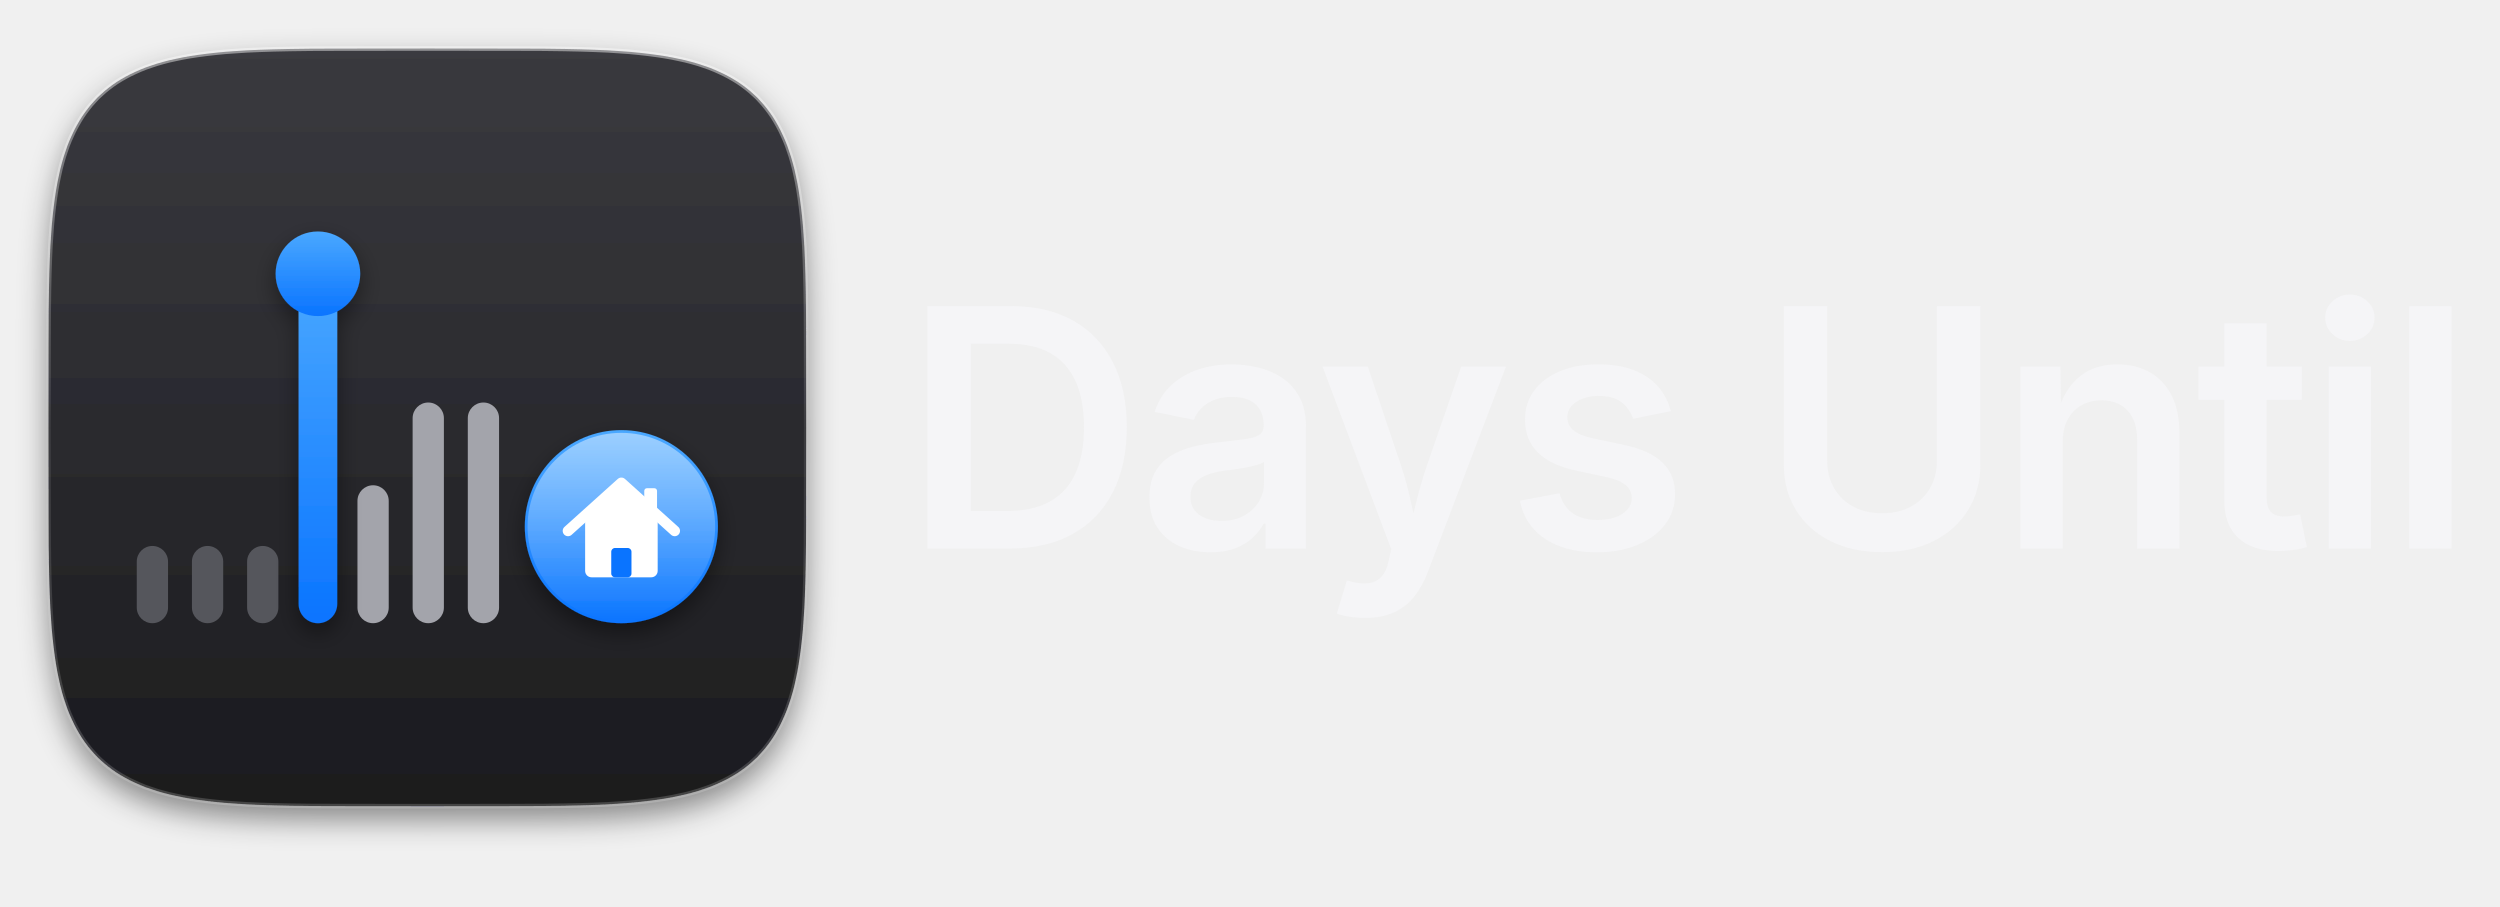
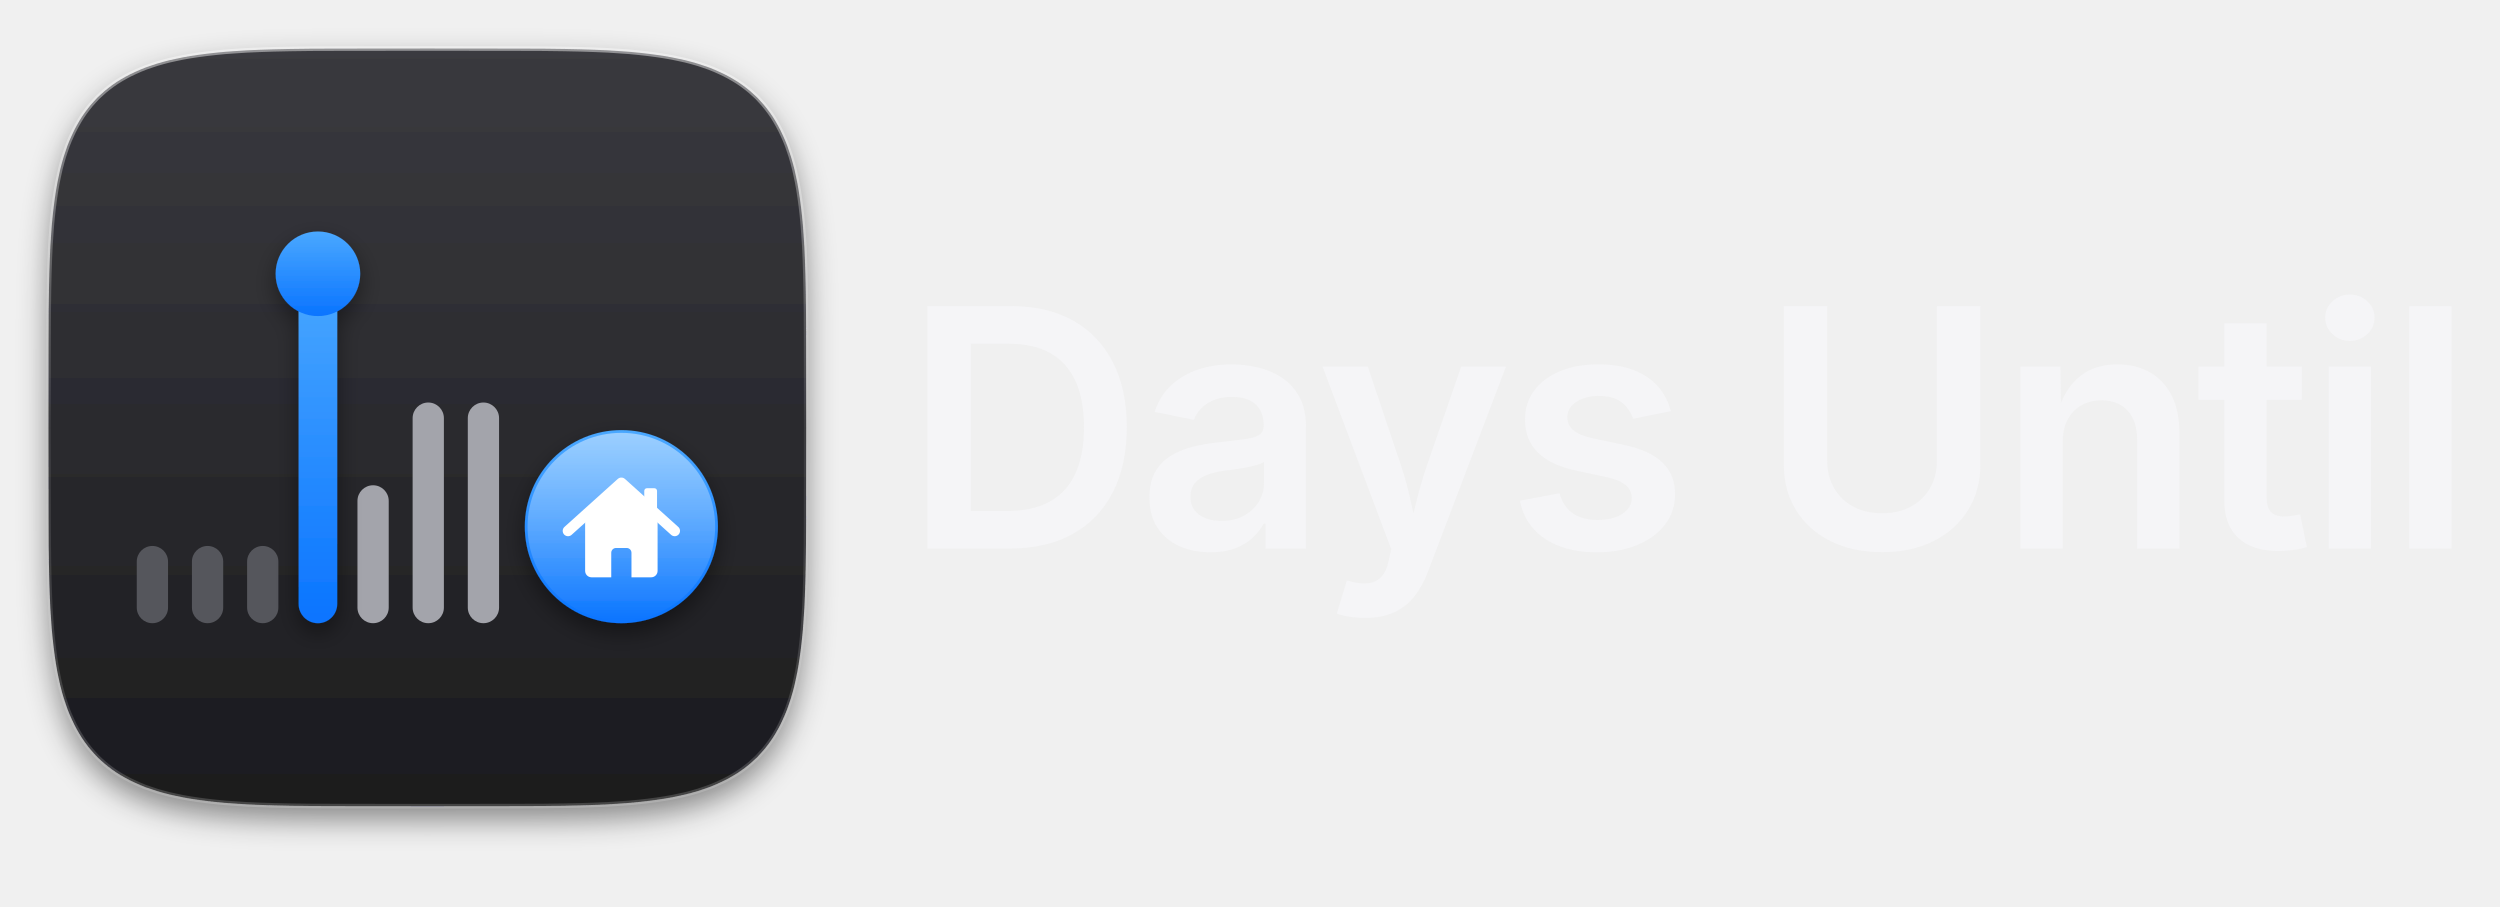
<svg xmlns="http://www.w3.org/2000/svg" viewBox="47.264 47.264 2718.78 985.472" width="2718.78" height="985.472" role="img">
  <defs>
    <linearGradient id="ibg" x1="0" y1="0" x2="0" y2="1">
      <stop offset="0.00" stop-color="#3A3A3F" stop-opacity="1.00" />
      <stop offset="1.00" stop-color="#1B1B1E" stop-opacity="1.00" />
    </linearGradient>
    <linearGradient id="irim" x1="0" y1="0" x2="0" y2="1">
      <stop offset="0.00" stop-color="#FFFFFF" stop-opacity="0.45" />
      <stop offset="0.50" stop-color="#FFFFFF" stop-opacity="0.08" />
      <stop offset="1.00" stop-color="#FFFFFF" stop-opacity="0.18" />
    </linearGradient>
    <linearGradient id="iac" x1="0" y1="0" x2="0" y2="1">
      <stop offset="0.00" stop-color="#4AA8FF" stop-opacity="1.00" />
      <stop offset="1.00" stop-color="#0A74FF" stop-opacity="1.00" />
    </linearGradient>
    <linearGradient id="ihl" x1="0" y1="0" x2="0" y2="1">
      <stop offset="0.00" stop-color="#FFFFFF" stop-opacity="0.45" />
      <stop offset="1.00" stop-color="#FFFFFF" stop-opacity="0.00" />
    </linearGradient>
    <clipPath id="iclip">
      <path d="M924.0 512.0 L923.9 608.0 L923.8 638.6 L923.5 660.9 L923.1 679.0 L922.6 694.5 L922.0 708.2 L921.2 720.5 L920.4 731.8 L919.4 742.2 L918.3 751.9 L917.1 761.0 L915.8 769.6 L914.4 777.6 L912.8 785.3 L911.2 792.6 L909.4 799.5 L907.5 806.1 L905.4 812.4 L903.3 818.5 L901.0 824.2 L898.5 829.8 L896.0 835.1 L893.3 840.2 L890.5 845.1 L887.6 849.8 L884.5 854.3 L881.2 858.7 L877.9 862.8 L874.3 866.8 L870.7 870.7 L866.8 874.3 L862.8 877.9 L858.7 881.2 L854.3 884.5 L849.8 887.6 L845.1 890.5 L840.2 893.3 L835.1 896.0 L829.8 898.5 L824.2 901.0 L818.5 903.3 L812.4 905.4 L806.1 907.5 L799.5 909.4 L792.6 911.2 L785.3 912.8 L777.6 914.4 L769.6 915.8 L761.0 917.1 L751.9 918.3 L742.2 919.4 L731.8 920.4 L720.5 921.2 L708.2 922.0 L694.5 922.6 L679.0 923.1 L660.9 923.5 L638.6 923.8 L608.0 923.9 L512.0 924.0 L416.0 923.9 L385.4 923.8 L363.1 923.5 L345.0 923.1 L329.5 922.6 L315.8 922.0 L303.5 921.2 L292.2 920.4 L281.8 919.4 L272.1 918.3 L263.0 917.1 L254.4 915.8 L246.4 914.4 L238.7 912.8 L231.4 911.2 L224.5 909.4 L217.9 907.5 L211.6 905.4 L205.5 903.3 L199.8 901.0 L194.2 898.5 L188.9 896.0 L183.8 893.3 L178.9 890.5 L174.2 887.6 L169.7 884.5 L165.3 881.2 L161.2 877.9 L157.2 874.3 L153.3 870.7 L149.7 866.8 L146.1 862.8 L142.8 858.7 L139.5 854.3 L136.4 849.8 L133.5 845.1 L130.7 840.2 L128.0 835.1 L125.5 829.8 L123.0 824.2 L120.7 818.5 L118.6 812.4 L116.5 806.1 L114.6 799.5 L112.8 792.6 L111.2 785.3 L109.6 777.6 L108.2 769.6 L106.9 761.0 L105.7 751.9 L104.6 742.2 L103.6 731.8 L102.8 720.5 L102.0 708.2 L101.4 694.5 L100.9 679.0 L100.5 660.9 L100.2 638.6 L100.1 608.0 L100.0 512.0 L100.1 416.0 L100.2 385.4 L100.5 363.1 L100.9 345.0 L101.4 329.5 L102.0 315.8 L102.8 303.5 L103.6 292.2 L104.6 281.8 L105.7 272.1 L106.9 263.0 L108.2 254.4 L109.6 246.4 L111.2 238.7 L112.8 231.4 L114.6 224.5 L116.5 217.9 L118.6 211.6 L120.7 205.5 L123.0 199.8 L125.5 194.2 L128.0 188.9 L130.7 183.8 L133.5 178.9 L136.4 174.2 L139.5 169.7 L142.8 165.3 L146.1 161.2 L149.7 157.2 L153.3 153.3 L157.2 149.7 L161.2 146.1 L165.3 142.8 L169.7 139.5 L174.2 136.4 L178.9 133.5 L183.8 130.7 L188.9 128.0 L194.2 125.5 L199.8 123.0 L205.5 120.7 L211.6 118.6 L217.9 116.5 L224.5 114.6 L231.4 112.8 L238.7 111.2 L246.4 109.6 L254.4 108.2 L263.0 106.9 L272.1 105.7 L281.8 104.6 L292.2 103.6 L303.5 102.8 L315.8 102.0 L329.5 101.4 L345.0 100.9 L363.1 100.5 L385.4 100.2 L416.0 100.1 L512.0 100.0 L608.0 100.1 L638.6 100.2 L660.9 100.5 L679.0 100.9 L694.5 101.4 L708.2 102.0 L720.5 102.8 L731.8 103.6 L742.2 104.6 L751.9 105.7 L761.0 106.9 L769.6 108.2 L777.6 109.6 L785.3 111.2 L792.6 112.8 L799.5 114.6 L806.1 116.5 L812.4 118.6 L818.5 120.7 L824.2 123.0 L829.8 125.5 L835.1 128.0 L840.2 130.7 L845.1 133.5 L849.8 136.4 L854.3 139.5 L858.7 142.8 L862.8 146.1 L866.8 149.7 L870.7 153.3 L874.3 157.2 L877.9 161.2 L881.2 165.3 L884.5 169.7 L887.6 174.2 L890.5 178.9 L893.3 183.8 L896.0 188.9 L898.5 194.2 L901.0 199.8 L903.3 205.5 L905.4 211.6 L907.5 217.9 L909.4 224.5 L911.2 231.4 L912.8 238.7 L914.4 246.4 L915.8 254.4 L917.1 263.0 L918.3 272.1 L919.4 281.8 L920.4 292.2 L921.2 303.5 L922.0 315.8 L922.6 329.5 L923.1 345.0 L923.5 363.1 L923.8 385.4 L923.9 416.0Z" />
    </clipPath>
    <filter id="ish" x="-20%" y="-20%" width="140%" height="150%">
      <feDropShadow dx="0" dy="14" stdDeviation="16" flood-color="#000" flood-opacity="0.45" />
    </filter>
    <filter id="igs" x="-30%" y="-30%" width="160%" height="170%">
      <feDropShadow dx="0" dy="10" stdDeviation="12" flood-color="#000" flood-opacity="0.42" />
    </filter>
  </defs>
  <g transform="translate(0.00 0.00) scale(1)">
    <path d="M924.0 512.0 L923.9 608.0 L923.8 638.6 L923.5 660.9 L923.1 679.0 L922.6 694.5 L922.0 708.2 L921.2 720.5 L920.4 731.8 L919.4 742.2 L918.3 751.9 L917.1 761.0 L915.8 769.6 L914.4 777.6 L912.8 785.3 L911.2 792.6 L909.4 799.5 L907.5 806.1 L905.4 812.4 L903.3 818.5 L901.0 824.2 L898.5 829.8 L896.0 835.1 L893.3 840.2 L890.5 845.1 L887.6 849.8 L884.5 854.3 L881.2 858.7 L877.9 862.8 L874.3 866.8 L870.7 870.7 L866.8 874.3 L862.8 877.9 L858.7 881.2 L854.3 884.5 L849.8 887.6 L845.1 890.5 L840.2 893.3 L835.1 896.0 L829.8 898.5 L824.2 901.0 L818.5 903.3 L812.4 905.4 L806.1 907.5 L799.5 909.4 L792.6 911.2 L785.3 912.8 L777.6 914.4 L769.6 915.8 L761.0 917.1 L751.9 918.3 L742.2 919.4 L731.8 920.4 L720.5 921.2 L708.2 922.0 L694.5 922.6 L679.0 923.1 L660.9 923.5 L638.6 923.8 L608.0 923.9 L512.0 924.0 L416.0 923.9 L385.4 923.8 L363.1 923.5 L345.0 923.1 L329.5 922.6 L315.8 922.0 L303.5 921.2 L292.2 920.4 L281.8 919.4 L272.1 918.3 L263.0 917.1 L254.4 915.8 L246.4 914.4 L238.7 912.8 L231.4 911.2 L224.5 909.4 L217.9 907.5 L211.6 905.4 L205.5 903.3 L199.8 901.0 L194.2 898.5 L188.9 896.0 L183.8 893.3 L178.9 890.5 L174.2 887.6 L169.7 884.5 L165.3 881.2 L161.2 877.9 L157.2 874.3 L153.3 870.7 L149.7 866.8 L146.1 862.8 L142.8 858.7 L139.5 854.3 L136.4 849.8 L133.5 845.1 L130.7 840.2 L128.0 835.1 L125.5 829.8 L123.0 824.2 L120.7 818.5 L118.6 812.4 L116.5 806.1 L114.6 799.5 L112.8 792.6 L111.2 785.3 L109.6 777.6 L108.2 769.6 L106.9 761.0 L105.7 751.9 L104.6 742.2 L103.6 731.8 L102.8 720.5 L102.0 708.2 L101.4 694.5 L100.9 679.0 L100.5 660.9 L100.2 638.6 L100.1 608.0 L100.0 512.0 L100.1 416.0 L100.2 385.4 L100.5 363.1 L100.9 345.0 L101.4 329.5 L102.0 315.8 L102.8 303.5 L103.6 292.2 L104.6 281.8 L105.7 272.1 L106.9 263.0 L108.2 254.4 L109.6 246.4 L111.2 238.7 L112.8 231.4 L114.6 224.5 L116.5 217.9 L118.6 211.6 L120.7 205.5 L123.0 199.8 L125.5 194.2 L128.0 188.9 L130.7 183.8 L133.5 178.9 L136.4 174.2 L139.5 169.7 L142.8 165.3 L146.1 161.2 L149.7 157.2 L153.3 153.3 L157.2 149.7 L161.2 146.1 L165.3 142.8 L169.7 139.5 L174.2 136.4 L178.9 133.5 L183.8 130.7 L188.9 128.0 L194.2 125.5 L199.8 123.0 L205.5 120.7 L211.6 118.6 L217.9 116.5 L224.5 114.6 L231.4 112.8 L238.7 111.2 L246.4 109.6 L254.4 108.2 L263.0 106.9 L272.1 105.7 L281.8 104.6 L292.2 103.6 L303.5 102.8 L315.8 102.0 L329.5 101.4 L345.0 100.9 L363.1 100.5 L385.4 100.2 L416.0 100.1 L512.0 100.0 L608.0 100.1 L638.6 100.2 L660.9 100.5 L679.0 100.9 L694.5 101.4 L708.2 102.0 L720.5 102.8 L731.8 103.6 L742.2 104.6 L751.9 105.7 L761.0 106.9 L769.6 108.2 L777.6 109.6 L785.3 111.2 L792.6 112.8 L799.5 114.6 L806.1 116.5 L812.4 118.6 L818.5 120.7 L824.2 123.0 L829.8 125.5 L835.1 128.0 L840.2 130.7 L845.1 133.5 L849.8 136.4 L854.3 139.5 L858.7 142.8 L862.8 146.1 L866.8 149.7 L870.7 153.3 L874.3 157.2 L877.9 161.2 L881.2 165.3 L884.5 169.7 L887.6 174.2 L890.5 178.9 L893.3 183.8 L896.0 188.9 L898.5 194.2 L901.0 199.8 L903.3 205.5 L905.4 211.6 L907.5 217.9 L909.4 224.5 L911.2 231.4 L912.8 238.7 L914.4 246.4 L915.8 254.4 L917.1 263.0 L918.3 272.1 L919.4 281.8 L920.4 292.2 L921.2 303.5 L922.0 315.8 L922.6 329.5 L923.1 345.0 L923.5 363.1 L923.8 385.4 L923.9 416.0Z" fill="url(#ibg)" filter="url(#ish)" />
    <g clip-path="url(#iclip)">
      <rect x="196.0" y="641.0" width="34" height="84" rx="17.0" fill="#55565C" />
      <rect x="256.0" y="641.0" width="34" height="84" rx="17.0" fill="#55565C" />
      <rect x="316.0" y="641.0" width="34" height="84" rx="17.0" fill="#55565C" />
      <rect x="436.0" y="575.0" width="34" height="150" rx="17.0" fill="#A3A4AB" />
      <rect x="496.0" y="485.0" width="34" height="240" rx="17.0" fill="#A3A4AB" />
      <rect x="556.0" y="485.0" width="34" height="240" rx="17.0" fill="#A3A4AB" />
      <g filter="url(#igs)">
        <rect x="372.0" y="345.0" width="42" height="380" rx="21.0" fill="url(#iac)" />
        <circle cx="393.0" cy="345.0" r="46" fill="url(#iac)" />
        <circle cx="723.0" cy="620.0" r="105" fill="url(#iac)" />
      </g>
      <circle cx="723.0" cy="620.0" r="102" fill="url(#ihl)" />
      <rect x="747.9" y="578.2" width="13.9" height="29.0" rx="2.9" fill="#FFFFFF" />
      <path d="M665.0 624.6 L723.0 572.4 L781.0 624.6" fill="none" stroke="#FFFFFF" stroke-width="11.6" stroke-linecap="round" stroke-linejoin="round" />
      <path d="M683.6 608.4 L723.0 575.9 L762.4 608.4 Z" fill="#FFFFFF" />
-       <rect x="683.6" y="607.2" width="78.9" height="67.9" rx="7.0" fill="#FFFFFF" />
-       <rect x="712.0" y="643.2" width="22.0" height="31.9" rx="4.1" fill="#0A74FF" />
+       <path d="M683.6 614.2 A7.0 7.0 0 0 1 690.5 607.2 H755.5 A7.0 7.0 0 0 1 762.4 614.2 V668.1 A7.0 7.0 0 0 1 755.5 675.1 H734.0 V648.4 A5.2 5.2 0 0 0 728.8 643.2 H717.2 A5.2 5.2 0 0 0 712.0 648.4 V675.1 H690.5 A7.0 7.0 0 0 1 683.6 668.1 Z" fill="#FFFFFF" />
    </g>
    <path d="M924.0 512.0 L923.9 608.0 L923.8 638.6 L923.5 660.9 L923.1 679.0 L922.6 694.5 L922.0 708.2 L921.2 720.5 L920.4 731.8 L919.4 742.2 L918.3 751.9 L917.1 761.0 L915.8 769.6 L914.4 777.6 L912.8 785.3 L911.2 792.6 L909.4 799.5 L907.5 806.1 L905.4 812.4 L903.3 818.5 L901.0 824.2 L898.5 829.8 L896.0 835.1 L893.3 840.2 L890.5 845.1 L887.6 849.8 L884.5 854.3 L881.2 858.7 L877.9 862.8 L874.3 866.8 L870.7 870.7 L866.8 874.3 L862.8 877.9 L858.7 881.2 L854.3 884.5 L849.8 887.6 L845.1 890.5 L840.2 893.3 L835.1 896.0 L829.8 898.5 L824.2 901.0 L818.5 903.3 L812.4 905.4 L806.1 907.5 L799.5 909.4 L792.6 911.2 L785.3 912.8 L777.6 914.4 L769.6 915.8 L761.0 917.1 L751.9 918.3 L742.2 919.4 L731.8 920.4 L720.5 921.2 L708.2 922.0 L694.5 922.6 L679.0 923.1 L660.9 923.5 L638.6 923.8 L608.0 923.9 L512.0 924.0 L416.0 923.9 L385.4 923.8 L363.1 923.5 L345.0 923.1 L329.5 922.6 L315.8 922.0 L303.5 921.2 L292.2 920.4 L281.8 919.4 L272.1 918.3 L263.0 917.1 L254.4 915.8 L246.4 914.4 L238.7 912.8 L231.4 911.2 L224.5 909.4 L217.9 907.5 L211.6 905.4 L205.5 903.3 L199.8 901.0 L194.2 898.5 L188.9 896.0 L183.8 893.3 L178.9 890.5 L174.2 887.6 L169.7 884.5 L165.3 881.2 L161.2 877.9 L157.2 874.3 L153.3 870.7 L149.7 866.8 L146.1 862.8 L142.8 858.7 L139.5 854.3 L136.4 849.8 L133.5 845.1 L130.7 840.2 L128.0 835.1 L125.5 829.8 L123.0 824.2 L120.7 818.5 L118.6 812.4 L116.5 806.1 L114.6 799.5 L112.8 792.6 L111.2 785.3 L109.6 777.6 L108.2 769.6 L106.9 761.0 L105.7 751.9 L104.6 742.2 L103.6 731.8 L102.8 720.5 L102.0 708.2 L101.4 694.5 L100.9 679.0 L100.5 660.9 L100.2 638.6 L100.1 608.0 L100.0 512.0 L100.1 416.0 L100.2 385.4 L100.5 363.1 L100.9 345.0 L101.4 329.5 L102.0 315.8 L102.8 303.5 L103.6 292.2 L104.6 281.8 L105.7 272.1 L106.9 263.0 L108.2 254.4 L109.6 246.4 L111.2 238.7 L112.8 231.4 L114.6 224.5 L116.5 217.9 L118.6 211.6 L120.7 205.5 L123.0 199.8 L125.5 194.2 L128.0 188.9 L130.7 183.8 L133.5 178.9 L136.4 174.2 L139.5 169.7 L142.8 165.3 L146.1 161.2 L149.7 157.2 L153.3 153.3 L157.2 149.7 L161.2 146.1 L165.3 142.8 L169.7 139.5 L174.2 136.4 L178.9 133.5 L183.8 130.7 L188.9 128.0 L194.2 125.5 L199.8 123.0 L205.5 120.7 L211.6 118.6 L217.9 116.5 L224.5 114.6 L231.4 112.8 L238.7 111.2 L246.4 109.6 L254.4 108.2 L263.0 106.9 L272.1 105.7 L281.8 104.6 L292.2 103.6 L303.5 102.8 L315.8 102.0 L329.5 101.4 L345.0 100.9 L363.1 100.5 L385.4 100.2 L416.0 100.1 L512.0 100.0 L608.0 100.1 L638.6 100.2 L660.9 100.5 L679.0 100.9 L694.5 101.4 L708.2 102.0 L720.5 102.8 L731.8 103.6 L742.2 104.6 L751.9 105.7 L761.0 106.9 L769.6 108.2 L777.6 109.6 L785.3 111.2 L792.6 112.8 L799.5 114.6 L806.1 116.5 L812.4 118.6 L818.5 120.7 L824.2 123.0 L829.8 125.5 L835.1 128.0 L840.2 130.7 L845.1 133.5 L849.8 136.4 L854.3 139.5 L858.7 142.8 L862.8 146.1 L866.8 149.7 L870.7 153.3 L874.3 157.2 L877.9 161.2 L881.2 165.3 L884.5 169.7 L887.6 174.2 L890.5 178.9 L893.3 183.8 L896.0 188.9 L898.5 194.2 L901.0 199.8 L903.3 205.5 L905.4 211.6 L907.5 217.9 L909.4 224.5 L911.2 231.4 L912.8 238.7 L914.4 246.4 L915.8 254.4 L917.1 263.0 L918.3 272.1 L919.4 281.8 L920.4 292.2 L921.2 303.5 L922.0 315.8 L922.6 329.5 L923.1 345.0 L923.5 363.1 L923.8 385.4 L923.9 416.0Z" fill="none" stroke="url(#irim)" stroke-width="5" />
  </g>
  <path transform="translate(1029.31 643.84) scale(0.36245)" d="M319.3 -0.0L135.3 -0.0L135.3 -112.8L313.0 -112.8Q389.2 -112.8 440.2 -140.9Q491.2 -168.9 517.1 -224.9Q543.0 -280.8 543.0 -364.7Q543.0 -447.8 517.1 -503.4Q491.2 -559.1 441.2 -586.9Q391.1 -614.7 316.4 -614.7L131.3 -614.7L131.3 -727.5L324.2 -727.5Q432.6 -727.5 510.3 -684.1Q587.9 -640.6 629.6 -559.1Q671.4 -477.5 671.4 -364.7Q671.4 -251.0 629.6 -169.2Q587.9 -87.4 509.0 -43.7Q430.2 -0.0 319.3 -0.0ZM203.6 -727.5L203.6 -0.0L73.2 -0.0L73.2 -727.5ZM921.9 11.2Q870.1 11.2 828.6 -7.6Q787.1 -26.4 763.2 -63.0Q739.3 -99.6 739.3 -153.3Q739.3 -199.7 756.6 -230.0Q773.9 -260.3 803.5 -278.3Q833.0 -296.4 870.1 -305.7Q907.2 -314.9 947.3 -318.8Q994.6 -324.2 1024.4 -328.1Q1054.2 -332.0 1068.1 -340.8Q1082.1 -349.6 1082.1 -368.2L1082.1 -370.6Q1082.1 -397.5 1071.3 -416.3Q1060.6 -435.1 1039.3 -445.1Q1018.1 -455.1 986.8 -455.1Q955.1 -455.1 931.9 -445.3Q908.7 -435.5 894.1 -419.9Q879.4 -404.3 872.6 -386.2L754.9 -410.2Q771.0 -458.5 804.7 -490.0Q838.4 -521.5 885.0 -537.1Q931.7 -552.7 986.3 -552.7Q1024.9 -552.7 1064.2 -543.7Q1103.5 -534.7 1136.2 -513.2Q1169.0 -491.7 1189.0 -455.6Q1209.0 -419.4 1209.0 -364.7L1209.0 -0.0L1087.4 -0.0L1087.4 -75.2L1082.5 -75.2Q1070.3 -52.2 1049.1 -32.5Q1027.9 -12.7 996.4 -0.7Q964.9 11.2 921.9 11.2ZM954.6 -83.0Q994.2 -83.0 1022.7 -98.6Q1051.3 -114.3 1067.2 -139.9Q1083.0 -165.5 1083.0 -195.8L1083.0 -260.3Q1076.7 -255.4 1061.8 -251.0Q1046.9 -246.6 1028.6 -243.2Q1010.3 -239.7 992.5 -237.3Q974.6 -234.9 962.4 -233.4Q934.1 -229.5 911.2 -220.7Q888.2 -211.9 875.3 -196.0Q862.3 -180.2 862.3 -154.8Q862.3 -131.3 874.3 -115.5Q886.2 -99.6 907.0 -91.3Q927.8 -83.0 954.6 -83.0ZM1301.8 194.8L1331.6 95.7L1346.7 99.6Q1375.5 106.9 1398.0 103.8Q1420.4 100.6 1435.6 84.2Q1450.7 67.9 1457.1 36.6L1464.9 2.0L1258.8 -545.9L1394.6 -545.9L1494.2 -249.0Q1511.8 -196.3 1523.0 -144.0Q1534.2 -91.8 1547.9 -37.1L1514.7 -37.1Q1527.9 -91.8 1541.1 -144.3Q1554.2 -196.8 1571.8 -249.0L1674.8 -545.9L1809.1 -545.9L1574.7 70.3Q1558.1 113.8 1533.2 144.8Q1508.3 175.8 1472.2 191.9Q1436.1 208.0 1386.8 208.0Q1359.9 208.0 1337.2 204.1Q1314.5 200.2 1301.8 194.8ZM2082.1 11.2Q2019.1 11.2 1970.8 -6.8Q1922.4 -24.9 1891.4 -59.6Q1860.4 -94.2 1851.1 -143.6L1969.8 -166.0Q1981.0 -125.5 2009.6 -105.7Q2038.1 -85.9 2084.5 -85.9Q2131.4 -85.9 2159.0 -104.7Q2186.6 -123.5 2186.6 -151.4Q2186.6 -174.8 2168.5 -190.2Q2150.4 -205.6 2112.9 -213.9L2019.6 -233.9Q1942.4 -250.5 1904.4 -288.6Q1866.3 -326.7 1866.3 -386.7Q1866.3 -437.5 1894.1 -474.6Q1921.9 -511.7 1971.5 -532.2Q2021.1 -552.7 2086.5 -552.7Q2148.5 -552.7 2193.2 -535.2Q2237.9 -517.6 2265.4 -486.1Q2293.0 -454.6 2303.8 -412.1L2190.5 -389.6Q2181.2 -418.5 2156.8 -438.2Q2132.4 -458.0 2087.9 -458.0Q2047.4 -458.0 2020.3 -440.2Q1993.2 -422.4 1993.2 -394.5Q1993.2 -370.6 2011.3 -355.0Q2029.4 -339.4 2070.9 -330.6L2163.6 -311.0Q2241.3 -294.4 2278.9 -257.8Q2316.5 -221.2 2316.5 -163.6Q2316.5 -111.8 2286.7 -72.5Q2256.9 -33.2 2203.9 -11.0Q2150.9 11.2 2082.1 11.2ZM2937.6 10.7Q2848.7 10.7 2782.3 -22.7Q2715.9 -56.2 2679.3 -115.5Q2642.7 -174.8 2642.7 -252.4L2642.7 -727.5L2773.0 -727.5L2773.0 -263.2Q2773.0 -217.8 2793.3 -182.1Q2813.6 -146.5 2850.4 -126.2Q2887.3 -106.0 2937.6 -106.0Q2987.9 -106.0 3024.8 -126.2Q3061.6 -146.5 3081.9 -182.1Q3102.1 -217.8 3102.1 -263.2L3102.1 -727.5L3232.5 -727.5L3232.5 -252.4Q3232.5 -174.8 3195.7 -115.5Q3158.8 -56.2 3092.6 -22.7Q3026.5 10.7 2937.6 10.7ZM3479.6 -319.8L3479.6 -0.0L3352.7 -0.0L3352.7 -545.9L3472.8 -545.9L3474.7 -411.1L3464.5 -411.1Q3487.4 -481.9 3531.9 -517.3Q3576.3 -552.7 3643.2 -552.7Q3699.3 -552.7 3741.3 -528.8Q3783.3 -504.9 3806.5 -459.0Q3829.7 -413.1 3829.7 -347.2L3829.7 -0.0L3702.8 -0.0L3702.8 -327.6Q3702.8 -382.3 3674.4 -413.6Q3646.1 -444.8 3596.3 -444.8Q3562.6 -444.8 3536.2 -430.2Q3509.9 -415.5 3494.7 -387.5Q3479.6 -359.4 3479.6 -319.8ZM4196.9 -545.9L4196.9 -446.3L3886.9 -446.3L3886.9 -545.9ZM3964.5 -675.8L4091.4 -675.8L4091.4 -153.8Q4091.4 -124.0 4104.1 -110.1Q4116.8 -96.2 4145.6 -96.2Q4154.4 -96.2 4168.8 -98.4Q4183.2 -100.6 4192.0 -102.5L4212.1 -4.4Q4191.1 2.0 4169.1 4.6Q4147.1 7.3 4127.1 7.3Q4048.5 7.3 4006.5 -31.7Q3964.5 -70.8 3964.5 -143.1ZM4277.5 -0.0L4277.5 -545.9L4404.5 -545.9L4404.5 -0.0ZM4341.0 -623.0Q4310.7 -623.0 4289.0 -643.6Q4267.2 -664.1 4267.2 -692.4Q4267.2 -721.7 4289.0 -741.9Q4310.7 -762.2 4341.0 -762.2Q4371.7 -762.2 4393.5 -741.9Q4415.2 -721.7 4415.2 -692.9Q4415.2 -664.1 4393.5 -643.6Q4371.7 -623.0 4341.0 -623.0ZM4646.2 -727.5L4646.2 -0.0L4519.2 -0.0L4519.2 -727.5Z" fill="#F5F5F7" />
</svg>
